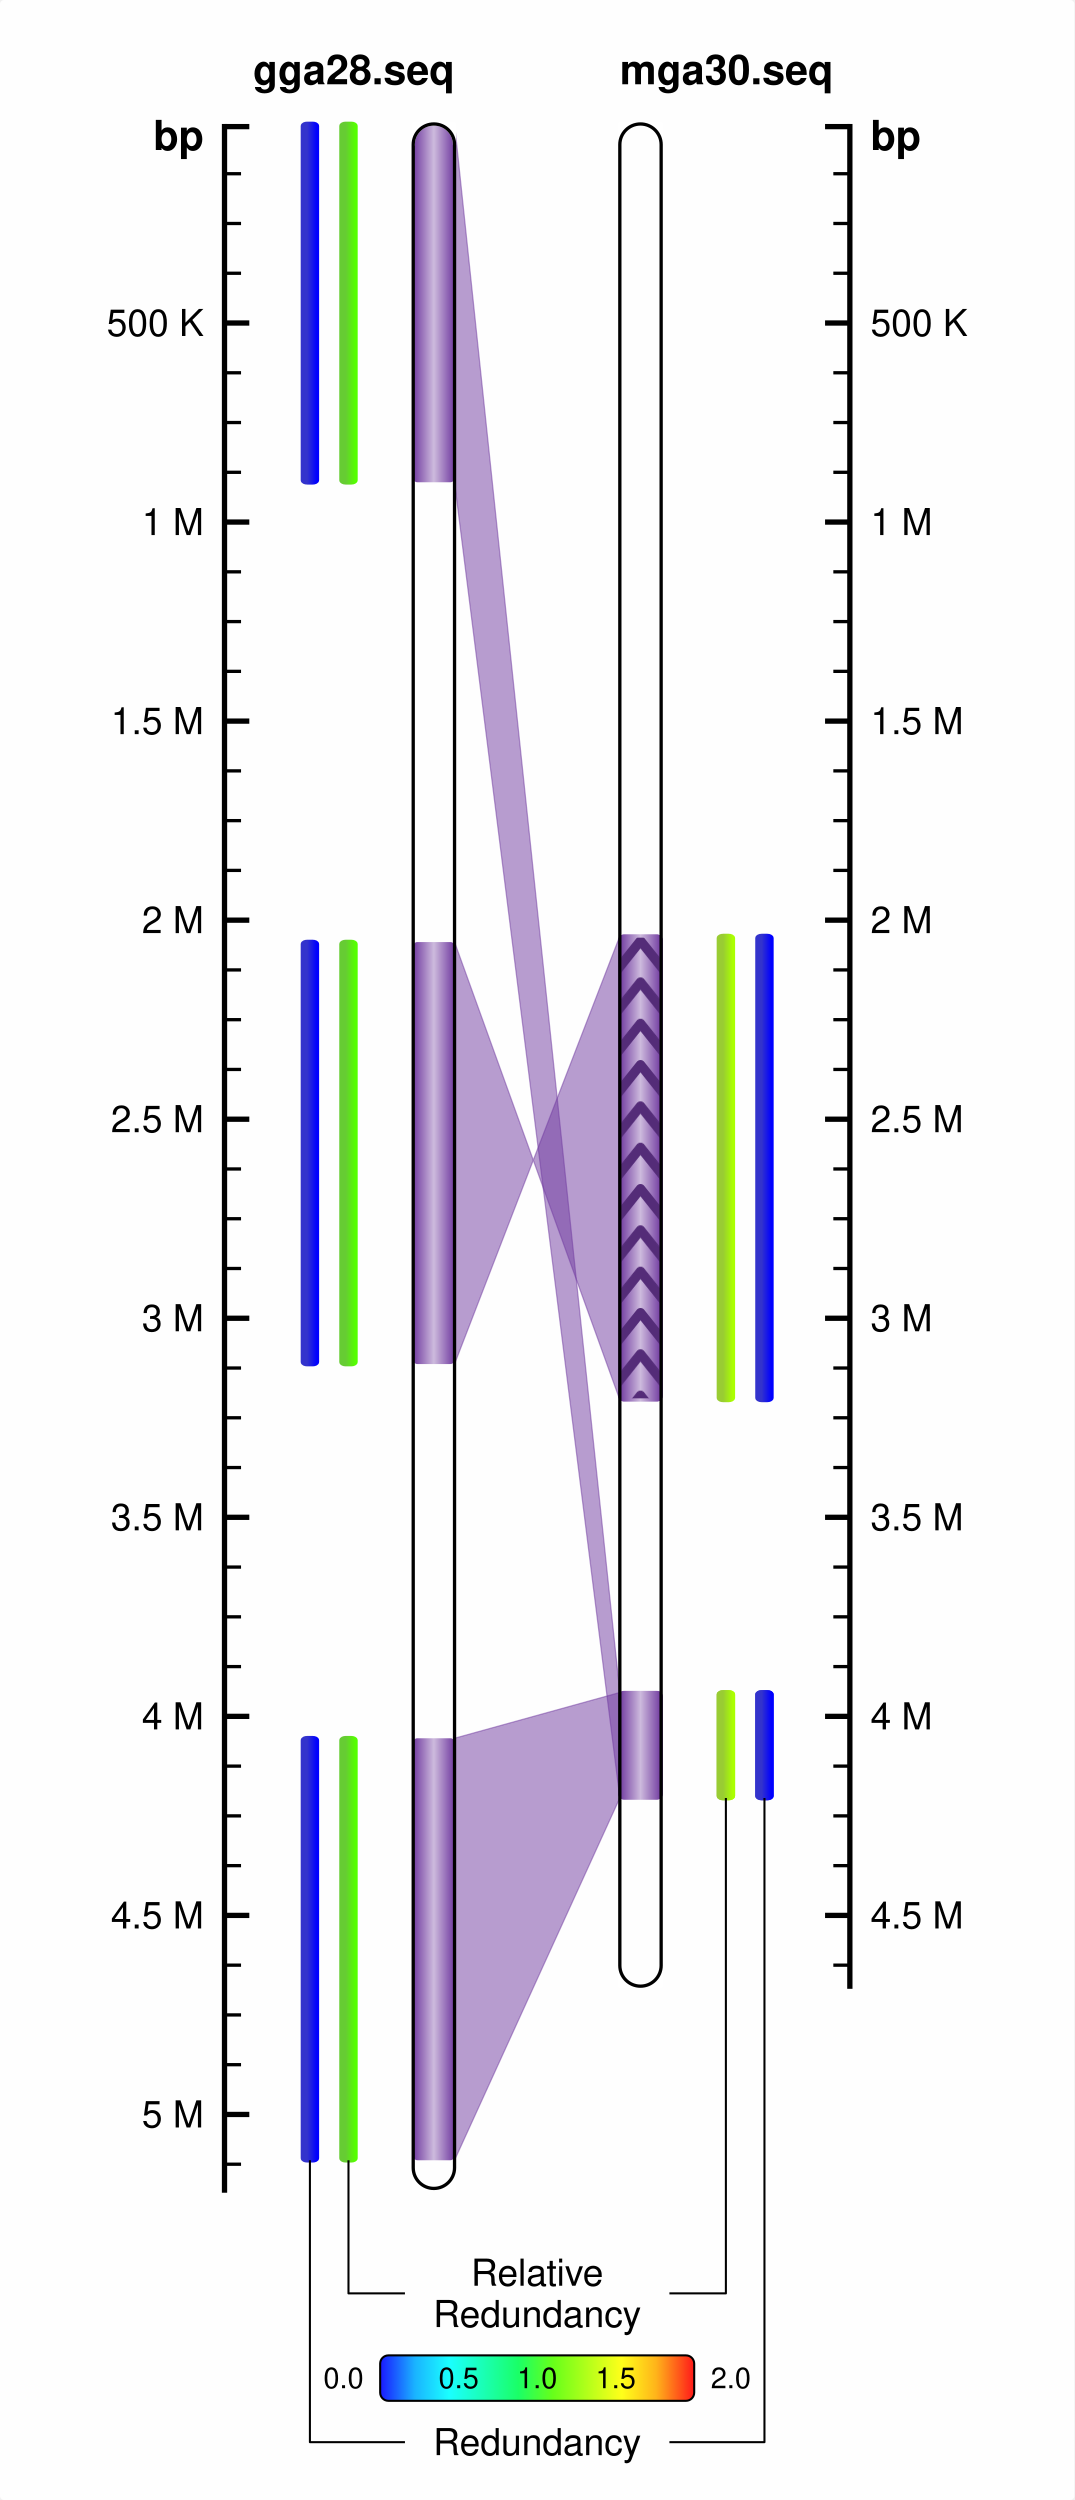
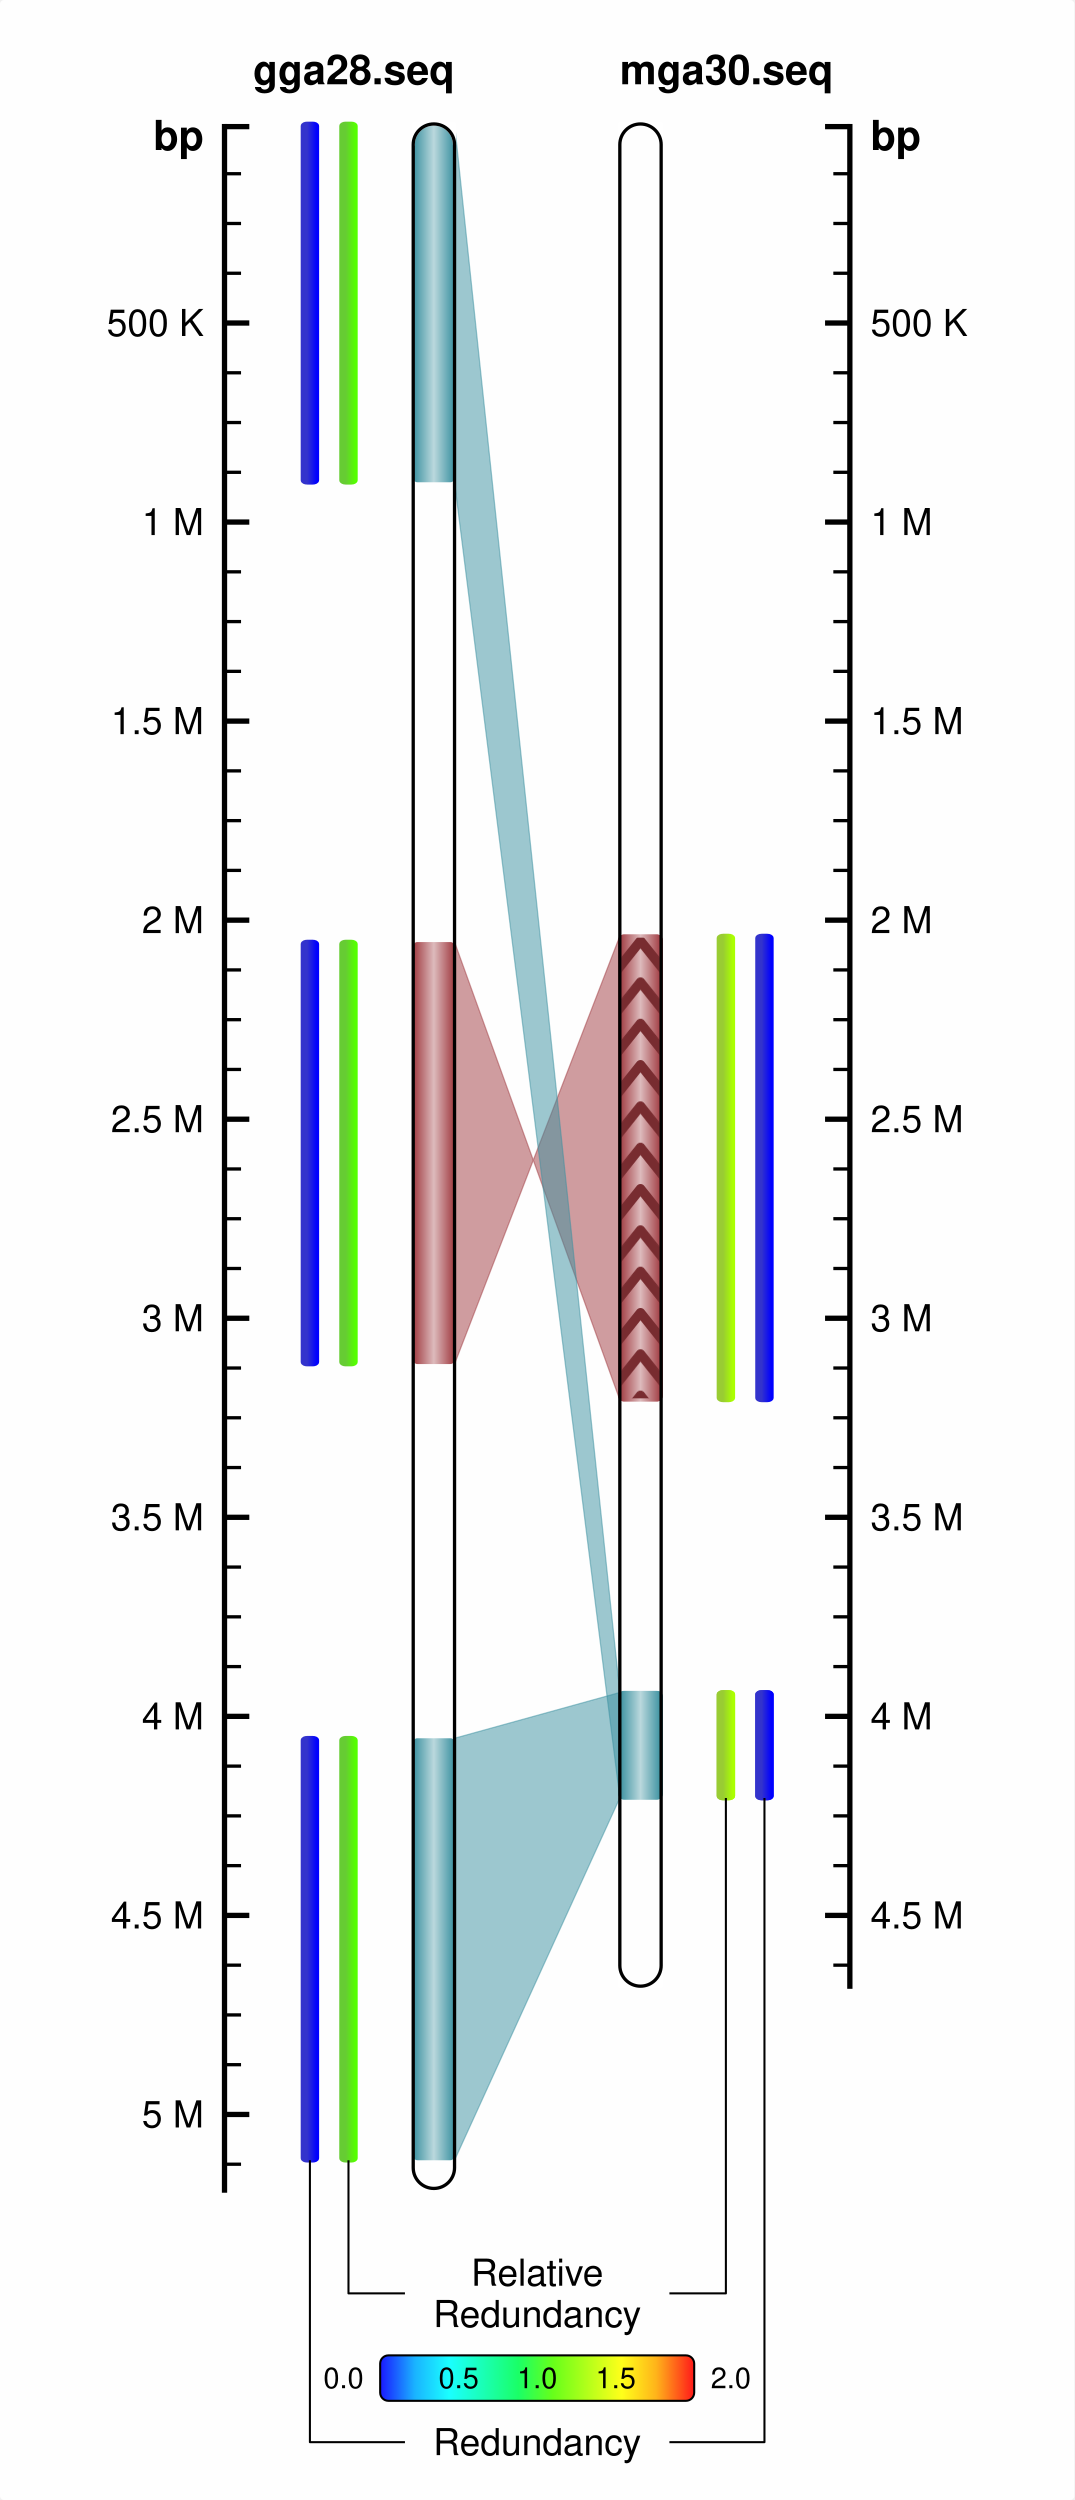
<svg xmlns="http://www.w3.org/2000/svg" viewBox="0 0 260 605.008">
  <rect x="0" y="0" width="260" height="605.008" rx="1" ry="1" fill="white" fill-opacity="0.9" stroke="white" stroke-width="0" stroke-opacity="1" />
  <line id="54.33332830.00000054.333328530.647888" x1="54.333" y1="30" x2="54.333" y2="530.648" stroke-width="1.28" stroke="black" />
  <text id="49.33332836.299999" x="49.333" y="36.3" dominant-baseline="" baseline-shift="" alignment-baseline="" font-size="10px" font-weight="bold" font-family="Helvetica,Arial" font-variant="normal" text-anchor="end" text-align="start" line-height="125%%">
bp</text>
  <line id="54.33332830.63999960.33332830.639999" x1="54.333" y1="30.64" x2="60.333" y2="30.64" stroke-width="1.28" stroke="black" />
  <line id="54.33332842.04262258.33332842.042622" x1="54.333" y1="42.043" x2="58.333" y2="42.043" stroke-width="0.8" stroke="black" />
  <line id="54.33332854.08524358.33332854.085243" x1="54.333" y1="54.085" x2="58.333" y2="54.085" stroke-width="0.8" stroke="black" />
  <line id="54.33332866.12786158.33332866.127861" x1="54.333" y1="66.128" x2="58.333" y2="66.128" stroke-width="0.8" stroke="black" />
  <line id="54.33332878.17048660.33332878.170486" x1="54.333" y1="78.171" x2="60.333" y2="78.171" stroke-width="1.28" stroke="black" />
  <text id="49.33332881.320488" x="49.333" y="81.32" dominant-baseline="" baseline-shift="" alignment-baseline="" font-size="9px" font-weight="normal" font-family="Helvetica,Arial" font-variant="normal" text-anchor="end" text-align="start" line-height="125%%">
500 K</text>
  <line id="54.33332890.21310458.33332890.213104" x1="54.333" y1="90.213" x2="58.333" y2="90.213" stroke-width="0.8" stroke="black" />
  <line id="54.333328102.25573058.333328102.255730" x1="54.333" y1="102.256" x2="58.333" y2="102.256" stroke-width="0.8" stroke="black" />
  <line id="54.333328114.29834758.333328114.298347" x1="54.333" y1="114.298" x2="58.333" y2="114.298" stroke-width="0.8" stroke="black" />
  <line id="54.333328126.34097360.333328126.340973" x1="54.333" y1="126.341" x2="60.333" y2="126.341" stroke-width="1.28" stroke="black" />
  <text id="49.333328129.490967" x="49.333" y="129.491" dominant-baseline="" baseline-shift="" alignment-baseline="" font-size="9px" font-weight="normal" font-family="Helvetica,Arial" font-variant="normal" text-anchor="end" text-align="start" line-height="125%%">
1 M</text>
  <line id="54.333328138.38359158.333328138.383591" x1="54.333" y1="138.384" x2="58.333" y2="138.384" stroke-width="0.8" stroke="black" />
  <line id="54.333328150.42620858.333328150.426208" x1="54.333" y1="150.426" x2="58.333" y2="150.426" stroke-width="0.8" stroke="black" />
  <line id="54.333328162.46882658.333328162.468826" x1="54.333" y1="162.469" x2="58.333" y2="162.469" stroke-width="0.8" stroke="black" />
  <line id="54.333328174.51145960.333328174.511459" x1="54.333" y1="174.511" x2="60.333" y2="174.511" stroke-width="1.28" stroke="black" />
  <text id="49.333328177.661453" x="49.333" y="177.661" dominant-baseline="" baseline-shift="" alignment-baseline="" font-size="9px" font-weight="normal" font-family="Helvetica,Arial" font-variant="normal" text-anchor="end" text-align="start" line-height="125%%">
1.5 M</text>
  <line id="54.333328186.55407758.333328186.554077" x1="54.333" y1="186.554" x2="58.333" y2="186.554" stroke-width="0.8" stroke="black" />
  <line id="54.333328198.59669558.333328198.596695" x1="54.333" y1="198.597" x2="58.333" y2="198.597" stroke-width="0.8" stroke="black" />
  <line id="54.333328210.63931358.333328210.639313" x1="54.333" y1="210.639" x2="58.333" y2="210.639" stroke-width="0.8" stroke="black" />
  <line id="54.333328222.68194660.333328222.681946" x1="54.333" y1="222.682" x2="60.333" y2="222.682" stroke-width="1.28" stroke="black" />
  <text id="49.333328225.831940" x="49.333" y="225.832" dominant-baseline="" baseline-shift="" alignment-baseline="" font-size="9px" font-weight="normal" font-family="Helvetica,Arial" font-variant="normal" text-anchor="end" text-align="start" line-height="125%%">
2 M</text>
  <line id="54.333328234.72456458.333328234.724564" x1="54.333" y1="234.725" x2="58.333" y2="234.725" stroke-width="0.8" stroke="black" />
  <line id="54.333328246.76718158.333328246.767181" x1="54.333" y1="246.767" x2="58.333" y2="246.767" stroke-width="0.8" stroke="black" />
  <line id="54.333328258.80981458.333328258.809814" x1="54.333" y1="258.81" x2="58.333" y2="258.81" stroke-width="0.8" stroke="black" />
  <line id="54.333328270.85241760.333328270.852417" x1="54.333" y1="270.852" x2="60.333" y2="270.852" stroke-width="1.28" stroke="black" />
  <text id="49.333328274.002411" x="49.333" y="274.002" dominant-baseline="" baseline-shift="" alignment-baseline="" font-size="9px" font-weight="normal" font-family="Helvetica,Arial" font-variant="normal" text-anchor="end" text-align="start" line-height="125%%">
2.5 M</text>
  <line id="54.333328282.89505058.333328282.895050" x1="54.333" y1="282.895" x2="58.333" y2="282.895" stroke-width="0.8" stroke="black" />
  <line id="54.333328294.93765358.333328294.937653" x1="54.333" y1="294.938" x2="58.333" y2="294.938" stroke-width="0.8" stroke="black" />
  <line id="54.333328306.98028658.333328306.980286" x1="54.333" y1="306.98" x2="58.333" y2="306.98" stroke-width="0.8" stroke="black" />
  <line id="54.333328319.02291960.333328319.022919" x1="54.333" y1="319.023" x2="60.333" y2="319.023" stroke-width="1.28" stroke="black" />
  <text id="49.333328322.172913" x="49.333" y="322.173" dominant-baseline="" baseline-shift="" alignment-baseline="" font-size="9px" font-weight="normal" font-family="Helvetica,Arial" font-variant="normal" text-anchor="end" text-align="start" line-height="125%%">
3 M</text>
  <line id="54.333328331.06552158.333328331.065521" x1="54.333" y1="331.066" x2="58.333" y2="331.066" stroke-width="0.8" stroke="black" />
  <line id="54.333328343.10815458.333328343.108154" x1="54.333" y1="343.108" x2="58.333" y2="343.108" stroke-width="0.8" stroke="black" />
  <line id="54.333328355.15078758.333328355.150787" x1="54.333" y1="355.151" x2="58.333" y2="355.151" stroke-width="0.8" stroke="black" />
  <line id="54.333328367.19339060.333328367.193390" x1="54.333" y1="367.193" x2="60.333" y2="367.193" stroke-width="1.28" stroke="black" />
  <text id="49.333328370.343384" x="49.333" y="370.343" dominant-baseline="" baseline-shift="" alignment-baseline="" font-size="9px" font-weight="normal" font-family="Helvetica,Arial" font-variant="normal" text-anchor="end" text-align="start" line-height="125%%">
3.5 M</text>
  <line id="54.333328379.23602358.333328379.236023" x1="54.333" y1="379.236" x2="58.333" y2="379.236" stroke-width="0.8" stroke="black" />
  <line id="54.333328391.27862558.333328391.278625" x1="54.333" y1="391.279" x2="58.333" y2="391.279" stroke-width="0.8" stroke="black" />
  <line id="54.333328403.32125958.333328403.321259" x1="54.333" y1="403.321" x2="58.333" y2="403.321" stroke-width="0.8" stroke="black" />
  <line id="54.333328415.36389260.333328415.363892" x1="54.333" y1="415.364" x2="60.333" y2="415.364" stroke-width="1.28" stroke="black" />
  <text id="49.333328418.513885" x="49.333" y="418.514" dominant-baseline="" baseline-shift="" alignment-baseline="" font-size="9px" font-weight="normal" font-family="Helvetica,Arial" font-variant="normal" text-anchor="end" text-align="start" line-height="125%%">
4 M</text>
  <line id="54.333328427.40649458.333328427.406494" x1="54.333" y1="427.406" x2="58.333" y2="427.406" stroke-width="0.8" stroke="black" />
  <line id="54.333328439.44912758.333328439.449127" x1="54.333" y1="439.449" x2="58.333" y2="439.449" stroke-width="0.8" stroke="black" />
  <line id="54.333328451.49173058.333328451.491730" x1="54.333" y1="451.492" x2="58.333" y2="451.492" stroke-width="0.8" stroke="black" />
  <line id="54.333328463.53436360.333328463.534363" x1="54.333" y1="463.534" x2="60.333" y2="463.534" stroke-width="1.28" stroke="black" />
  <text id="49.333328466.684357" x="49.333" y="466.684" dominant-baseline="" baseline-shift="" alignment-baseline="" font-size="9px" font-weight="normal" font-family="Helvetica,Arial" font-variant="normal" text-anchor="end" text-align="start" line-height="125%%">
4.5 M</text>
  <line id="54.333328475.57699658.333328475.576996" x1="54.333" y1="475.577" x2="58.333" y2="475.577" stroke-width="0.8" stroke="black" />
  <line id="54.333328487.61959858.333328487.619598" x1="54.333" y1="487.62" x2="58.333" y2="487.62" stroke-width="0.8" stroke="black" />
  <line id="54.333328499.66223158.333328499.662231" x1="54.333" y1="499.662" x2="58.333" y2="499.662" stroke-width="0.8" stroke="black" />
  <line id="54.333328511.70486560.333328511.704865" x1="54.333" y1="511.705" x2="60.333" y2="511.705" stroke-width="1.28" stroke="black" />
  <text id="49.333328514.854858" x="49.333" y="514.855" dominant-baseline="" baseline-shift="" alignment-baseline="" font-size="9px" font-weight="normal" font-family="Helvetica,Arial" font-variant="normal" text-anchor="end" text-align="start" line-height="125%%">
5 M</text>
  <line id="54.333328523.74749858.333328523.747498" x1="54.333" y1="523.747" x2="58.333" y2="523.747" stroke-width="0.8" stroke="black" />
  <line id="205.66667230.000000205.666672481.299835" x1="205.667" y1="30" x2="205.667" y2="481.3" stroke-width="1.28" stroke="black" />
  <text id="210.66667236.299999" x="210.667" y="36.3" dominant-baseline="" baseline-shift="" alignment-baseline="" font-size="10px" font-weight="bold" font-family="Helvetica,Arial" font-variant="normal" text-anchor="start" text-align="start" line-height="125%%">
bp</text>
  <line id="205.66667230.639999199.66667230.639999" x1="205.667" y1="30.64" x2="199.667" y2="30.64" stroke-width="1.28" stroke="black" />
  <line id="205.66667242.042622201.66667242.042622" x1="205.667" y1="42.043" x2="201.667" y2="42.043" stroke-width="0.8" stroke="black" />
  <line id="205.66667254.085243201.66667254.085243" x1="205.667" y1="54.085" x2="201.667" y2="54.085" stroke-width="0.8" stroke="black" />
  <line id="205.66667266.127861201.66667266.127861" x1="205.667" y1="66.128" x2="201.667" y2="66.128" stroke-width="0.8" stroke="black" />
  <line id="205.66667278.170486199.66667278.170486" x1="205.667" y1="78.171" x2="199.667" y2="78.171" stroke-width="1.28" stroke="black" />
  <text id="210.66667281.320488" x="210.667" y="81.32" dominant-baseline="" baseline-shift="" alignment-baseline="" font-size="9px" font-weight="normal" font-family="Helvetica,Arial" font-variant="normal" text-anchor="start" text-align="start" line-height="125%%">
500 K</text>
  <line id="205.66667290.213104201.66667290.213104" x1="205.667" y1="90.213" x2="201.667" y2="90.213" stroke-width="0.8" stroke="black" />
  <line id="205.666672102.255730201.666672102.255730" x1="205.667" y1="102.256" x2="201.667" y2="102.256" stroke-width="0.8" stroke="black" />
  <line id="205.666672114.298347201.666672114.298347" x1="205.667" y1="114.298" x2="201.667" y2="114.298" stroke-width="0.8" stroke="black" />
  <line id="205.666672126.340973199.666672126.340973" x1="205.667" y1="126.341" x2="199.667" y2="126.341" stroke-width="1.28" stroke="black" />
  <text id="210.666672129.490967" x="210.667" y="129.491" dominant-baseline="" baseline-shift="" alignment-baseline="" font-size="9px" font-weight="normal" font-family="Helvetica,Arial" font-variant="normal" text-anchor="start" text-align="start" line-height="125%%">
1 M</text>
  <line id="205.666672138.383591201.666672138.383591" x1="205.667" y1="138.384" x2="201.667" y2="138.384" stroke-width="0.8" stroke="black" />
  <line id="205.666672150.426208201.666672150.426208" x1="205.667" y1="150.426" x2="201.667" y2="150.426" stroke-width="0.8" stroke="black" />
  <line id="205.666672162.468826201.666672162.468826" x1="205.667" y1="162.469" x2="201.667" y2="162.469" stroke-width="0.8" stroke="black" />
  <line id="205.666672174.511459199.666672174.511459" x1="205.667" y1="174.511" x2="199.667" y2="174.511" stroke-width="1.28" stroke="black" />
  <text id="210.666672177.661453" x="210.667" y="177.661" dominant-baseline="" baseline-shift="" alignment-baseline="" font-size="9px" font-weight="normal" font-family="Helvetica,Arial" font-variant="normal" text-anchor="start" text-align="start" line-height="125%%">
1.5 M</text>
  <line id="205.666672186.554077201.666672186.554077" x1="205.667" y1="186.554" x2="201.667" y2="186.554" stroke-width="0.8" stroke="black" />
  <line id="205.666672198.596695201.666672198.596695" x1="205.667" y1="198.597" x2="201.667" y2="198.597" stroke-width="0.8" stroke="black" />
  <line id="205.666672210.639313201.666672210.639313" x1="205.667" y1="210.639" x2="201.667" y2="210.639" stroke-width="0.8" stroke="black" />
  <line id="205.666672222.681946199.666672222.681946" x1="205.667" y1="222.682" x2="199.667" y2="222.682" stroke-width="1.28" stroke="black" />
  <text id="210.666672225.831940" x="210.667" y="225.832" dominant-baseline="" baseline-shift="" alignment-baseline="" font-size="9px" font-weight="normal" font-family="Helvetica,Arial" font-variant="normal" text-anchor="start" text-align="start" line-height="125%%">
2 M</text>
  <line id="205.666672234.724564201.666672234.724564" x1="205.667" y1="234.725" x2="201.667" y2="234.725" stroke-width="0.8" stroke="black" />
  <line id="205.666672246.767181201.666672246.767181" x1="205.667" y1="246.767" x2="201.667" y2="246.767" stroke-width="0.8" stroke="black" />
  <line id="205.666672258.809814201.666672258.809814" x1="205.667" y1="258.81" x2="201.667" y2="258.81" stroke-width="0.8" stroke="black" />
  <line id="205.666672270.852417199.666672270.852417" x1="205.667" y1="270.852" x2="199.667" y2="270.852" stroke-width="1.28" stroke="black" />
  <text id="210.666672274.002411" x="210.667" y="274.002" dominant-baseline="" baseline-shift="" alignment-baseline="" font-size="9px" font-weight="normal" font-family="Helvetica,Arial" font-variant="normal" text-anchor="start" text-align="start" line-height="125%%">
2.5 M</text>
  <line id="205.666672282.895050201.666672282.895050" x1="205.667" y1="282.895" x2="201.667" y2="282.895" stroke-width="0.8" stroke="black" />
  <line id="205.666672294.937653201.666672294.937653" x1="205.667" y1="294.938" x2="201.667" y2="294.938" stroke-width="0.8" stroke="black" />
  <line id="205.666672306.980286201.666672306.980286" x1="205.667" y1="306.98" x2="201.667" y2="306.98" stroke-width="0.8" stroke="black" />
  <line id="205.666672319.022919199.666672319.022919" x1="205.667" y1="319.023" x2="199.667" y2="319.023" stroke-width="1.28" stroke="black" />
  <text id="210.666672322.172913" x="210.667" y="322.173" dominant-baseline="" baseline-shift="" alignment-baseline="" font-size="9px" font-weight="normal" font-family="Helvetica,Arial" font-variant="normal" text-anchor="start" text-align="start" line-height="125%%">
3 M</text>
  <line id="205.666672331.065521201.666672331.065521" x1="205.667" y1="331.066" x2="201.667" y2="331.066" stroke-width="0.8" stroke="black" />
  <line id="205.666672343.108154201.666672343.108154" x1="205.667" y1="343.108" x2="201.667" y2="343.108" stroke-width="0.8" stroke="black" />
  <line id="205.666672355.150787201.666672355.150787" x1="205.667" y1="355.151" x2="201.667" y2="355.151" stroke-width="0.8" stroke="black" />
  <line id="205.666672367.193390199.666672367.193390" x1="205.667" y1="367.193" x2="199.667" y2="367.193" stroke-width="1.28" stroke="black" />
  <text id="210.666672370.343384" x="210.667" y="370.343" dominant-baseline="" baseline-shift="" alignment-baseline="" font-size="9px" font-weight="normal" font-family="Helvetica,Arial" font-variant="normal" text-anchor="start" text-align="start" line-height="125%%">
3.5 M</text>
  <line id="205.666672379.236023201.666672379.236023" x1="205.667" y1="379.236" x2="201.667" y2="379.236" stroke-width="0.8" stroke="black" />
  <line id="205.666672391.278625201.666672391.278625" x1="205.667" y1="391.279" x2="201.667" y2="391.279" stroke-width="0.8" stroke="black" />
  <line id="205.666672403.321259201.666672403.321259" x1="205.667" y1="403.321" x2="201.667" y2="403.321" stroke-width="0.8" stroke="black" />
  <line id="205.666672415.363892199.666672415.363892" x1="205.667" y1="415.364" x2="199.667" y2="415.364" stroke-width="1.28" stroke="black" />
  <text id="210.666672418.513885" x="210.667" y="418.514" dominant-baseline="" baseline-shift="" alignment-baseline="" font-size="9px" font-weight="normal" font-family="Helvetica,Arial" font-variant="normal" text-anchor="start" text-align="start" line-height="125%%">
4 M</text>
  <line id="205.666672427.406494201.666672427.406494" x1="205.667" y1="427.406" x2="201.667" y2="427.406" stroke-width="0.8" stroke="black" />
  <line id="205.666672439.449127201.666672439.449127" x1="205.667" y1="439.449" x2="201.667" y2="439.449" stroke-width="0.8" stroke="black" />
  <line id="205.666672451.491730201.666672451.491730" x1="205.667" y1="451.492" x2="201.667" y2="451.492" stroke-width="0.8" stroke="black" />
  <line id="205.666672463.534363199.666672463.534363" x1="205.667" y1="463.534" x2="199.667" y2="463.534" stroke-width="1.28" stroke="black" />
  <text id="210.666672466.684357" x="210.667" y="466.684" dominant-baseline="" baseline-shift="" alignment-baseline="" font-size="9px" font-weight="normal" font-family="Helvetica,Arial" font-variant="normal" text-anchor="start" text-align="start" line-height="125%%">
4.5 M</text>
  <line id="205.666672475.576996201.666672475.576996" x1="205.667" y1="475.577" x2="201.667" y2="475.577" stroke-width="0.8" stroke="black" />
  <defs id="">
    <linearGradient id="grad100.000000420.662628" x1="0%" y1="0%" x2="100%" y2="0%">
-       <stop offset="0%" stop-color="#713BA0" stop-opacity="1" />
-       <stop offset="50%" stop-color="#CDBADD" stop-opacity="1" />
-       <stop offset="100%" stop-color="#713BA0" stop-opacity="1" />
+       <stop offset="0%" stop-color="#3B91A0" stop-opacity="1" />
+       <stop offset="50%" stop-color="#BAD8DD" stop-opacity="1" />
+       <stop offset="100%" stop-color="#3B91A0" stop-opacity="1" />
    </linearGradient>
  </defs>
  <rect x="100" y="420.663" width="10" height="102.121" rx="1" ry="1" fill="url(#grad100.000000420.662628)" fill-opacity="1" stroke-width="0.75" stroke-opacity="1" />
  <defs id="">
    <linearGradient id="grad100.000000420.662628NRC" x1="0%" y1="0%" x2="100%" y2="0%">
      <stop offset="30%" stop-color="#66CC33" stop-opacity="1" />
      <stop offset="100%" stop-color="#55ff00" stop-opacity="1" />
    </linearGradient>
  </defs>
  <rect x="82.667" y="420.663" width="3.333" height="102.121" rx="1" ry="0.5" fill="url(#grad100.000000420.662628NRC)" fill-opacity="1" stroke="url(#grad100.000000420.662628NRC)" stroke-width="1.125" stroke-opacity="1" />
  <defs id="">
    <linearGradient id="grad100.000000420.662628NRCRedun" x1="0%" y1="0%" x2="100%" y2="0%">
      <stop offset="30%" stop-color="#3333CC" stop-opacity="1" />
      <stop offset="100%" stop-color="#0000ff" stop-opacity="1" />
    </linearGradient>
  </defs>
  <rect x="73.333" y="420.663" width="3.333" height="102.121" rx="1" ry="0.5" fill="url(#grad100.000000420.662628NRCRedun)" fill-opacity="1" stroke="url(#grad100.000000420.662628NRCRedun)" stroke-width="1.125" stroke-opacity="1" />
  <defs id="">
    <linearGradient id="grad150.000000409.583435" x1="0%" y1="0%" x2="100%" y2="0%">
-       <stop offset="0%" stop-color="#713BA0" stop-opacity="1" />
-       <stop offset="50%" stop-color="#CDBADD" stop-opacity="1" />
-       <stop offset="100%" stop-color="#713BA0" stop-opacity="1" />
+       <stop offset="0%" stop-color="#3B91A0" stop-opacity="1" />
+       <stop offset="50%" stop-color="#BAD8DD" stop-opacity="1" />
+       <stop offset="100%" stop-color="#3B91A0" stop-opacity="1" />
    </linearGradient>
  </defs>
  <rect x="150" y="409.583" width="10" height="25.53" rx="1" ry="1" fill="url(#grad150.000000409.583435)" fill-opacity="1" stroke="url(#grad150.000000409.583435)" stroke-width="0.75" stroke-opacity="1" />
  <defs id="">
    <linearGradient id="grad150.000000409.583435NRC" x1="0%" y1="0%" x2="100%" y2="0%">
      <stop offset="30%" stop-color="#99CC33" stop-opacity="1" />
      <stop offset="100%" stop-color="#aaff00" stop-opacity="1" />
    </linearGradient>
  </defs>
  <rect x="174" y="409.583" width="3.333" height="25.53" rx="1" ry="0.5" fill="url(#grad150.000000409.583435NRC)" fill-opacity="1" stroke="url(#grad150.000000409.583435NRC)" stroke-width="1.125" stroke-opacity="1" />
  <defs id="">
    <linearGradient id="grad150.000000409.583435NRCRedun" x1="0%" y1="0%" x2="100%" y2="0%">
      <stop offset="30%" stop-color="#3333CC" stop-opacity="1" />
      <stop offset="100%" stop-color="#0000ff" stop-opacity="1" />
    </linearGradient>
  </defs>
  <rect x="183.333" y="409.583" width="3.333" height="25.53" rx="1" ry="0.5" fill="url(#grad150.000000409.583435NRCRedun)" fill-opacity="1" stroke="url(#grad150.000000409.583435NRCRedun)" stroke-width="1.125" stroke-opacity="1" />
-   <polygon points="110,420.663 110,522.784 150,435.114 150,409.583 " fill="#713BA0" stroke="#713BA0" stroke-width="0.3" stroke-opacity="0.5" fill-opacity="0.5" />
+   <polygon points="110,420.663 110,522.784 150,435.114 150,409.583 " fill="#3B91A0" stroke="#3B91A0" stroke-width="0.3" stroke-opacity="0.5" fill-opacity="0.5" />
  <defs id="">
    <linearGradient id="grad100.000000227.980698" x1="0%" y1="0%" x2="100%" y2="0%">
-       <stop offset="0%" stop-color="#713BA0" stop-opacity="1" />
-       <stop offset="50%" stop-color="#CDBADD" stop-opacity="1" />
-       <stop offset="100%" stop-color="#713BA0" stop-opacity="1" />
+       <stop offset="0%" stop-color="#A03B41" stop-opacity="1" />
+       <stop offset="50%" stop-color="#DDBABC" stop-opacity="1" />
+       <stop offset="100%" stop-color="#A03B41" stop-opacity="1" />
    </linearGradient>
  </defs>
  <rect x="100" y="227.981" width="10" height="102.121" rx="1" ry="1" fill="url(#grad100.000000227.980698)" fill-opacity="1" stroke-width="0.75" stroke-opacity="1" />
  <defs id="">
    <linearGradient id="grad100.000000227.980698NRC" x1="0%" y1="0%" x2="100%" y2="0%">
      <stop offset="30%" stop-color="#66CC33" stop-opacity="1" />
      <stop offset="100%" stop-color="#55ff00" stop-opacity="1" />
    </linearGradient>
  </defs>
  <rect x="82.667" y="227.981" width="3.333" height="102.121" rx="1" ry="0.5" fill="url(#grad100.000000227.980698NRC)" fill-opacity="1" stroke="url(#grad100.000000227.980698NRC)" stroke-width="1.125" stroke-opacity="1" />
  <defs id="">
    <linearGradient id="grad100.000000227.980698NRCRedun" x1="0%" y1="0%" x2="100%" y2="0%">
      <stop offset="30%" stop-color="#3333CC" stop-opacity="1" />
      <stop offset="100%" stop-color="#0000ff" stop-opacity="1" />
    </linearGradient>
  </defs>
  <rect x="73.333" y="227.981" width="3.333" height="102.121" rx="1" ry="0.5" fill="url(#grad100.000000227.980698NRCRedun)" fill-opacity="1" stroke="url(#grad100.000000227.980698NRCRedun)" stroke-width="1.125" stroke-opacity="1" />
  <defs id="">
    <linearGradient id="grad150.000000226.535583" x1="0%" y1="0%" x2="100%" y2="0%">
-       <stop offset="0%" stop-color="#713BA0" stop-opacity="1" />
-       <stop offset="50%" stop-color="#CDBADD" stop-opacity="1" />
-       <stop offset="100%" stop-color="#713BA0" stop-opacity="1" />
+       <stop offset="0%" stop-color="#A03B41" stop-opacity="1" />
+       <stop offset="50%" stop-color="#DDBABC" stop-opacity="1" />
+       <stop offset="100%" stop-color="#A03B41" stop-opacity="1" />
    </linearGradient>
  </defs>
  <rect x="150" y="226.536" width="10" height="112.237" rx="1" ry="1" fill="url(#grad150.000000226.535583)" fill-opacity="1" stroke="url(#grad150.000000226.535583)" stroke-width="0.75" stroke-opacity="1" />
  <defs id="">
    <pattern id="Wavy150.000000226.535583" x="150" y="226.536" width="10" height="10" patternUnits="userSpaceOnUse">
-       <path id="" d="m -1.15,8.85 l 6.15,-7.7 l 6.15,7.7 " fill="none" fill-opacity="0.9" stroke="#542C78" stroke-opacity="1" stroke-linejoin="round" stroke-width="2.3" />
+       <path id="" d="m -1.15,8.85 l 6.15,-7.7 l 6.15,7.7 " fill="none" fill-opacity="0.9" stroke="#782C30" stroke-opacity="1" stroke-linejoin="round" stroke-width="2.3" />
    </pattern>
  </defs>
  <rect x="150" y="226.536" width="10" height="112.237" rx="1" ry="1" fill="url(#Wavy150.000000226.535583)" fill-opacity="1" stroke="url(#grad150.000000226.535583)" stroke-width="0.75" stroke-opacity="1" />
  <defs id="">
    <linearGradient id="grad150.000000226.535583NRC" x1="0%" y1="0%" x2="100%" y2="0%">
      <stop offset="30%" stop-color="#99CC33" stop-opacity="1" />
      <stop offset="100%" stop-color="#aaff00" stop-opacity="1" />
    </linearGradient>
  </defs>
  <rect x="174" y="226.536" width="3.333" height="112.237" rx="1" ry="0.5" fill="url(#grad150.000000226.535583NRC)" fill-opacity="1" stroke="url(#grad150.000000226.535583NRC)" stroke-width="1.125" stroke-opacity="1" />
  <defs id="">
    <linearGradient id="grad150.000000226.535583NRCRedun" x1="0%" y1="0%" x2="100%" y2="0%">
      <stop offset="30%" stop-color="#3333CC" stop-opacity="1" />
      <stop offset="100%" stop-color="#0000ff" stop-opacity="1" />
    </linearGradient>
  </defs>
  <rect x="183.333" y="226.536" width="3.333" height="112.237" rx="1" ry="0.5" fill="url(#grad150.000000226.535583NRCRedun)" fill-opacity="1" stroke="url(#grad150.000000226.535583NRCRedun)" stroke-width="1.125" stroke-opacity="1" />
-   <polygon points="110,227.981 110,330.102 150,226.536 150,338.773 " fill="#713BA0" stroke="#713BA0" stroke-width="0.3" stroke-opacity="0.5" fill-opacity="0.5" />
+   <polygon points="110,227.981 110,330.102 150,226.536 150,338.773 " fill="#A03B41" stroke="#A03B41" stroke-width="0.3" stroke-opacity="0.5" fill-opacity="0.5" />
  <defs id="">
    <linearGradient id="grad100.00000030.000000" x1="0%" y1="0%" x2="100%" y2="0%">
-       <stop offset="0%" stop-color="#713BA0" stop-opacity="1" />
-       <stop offset="50%" stop-color="#CDBADD" stop-opacity="1" />
-       <stop offset="100%" stop-color="#713BA0" stop-opacity="1" />
+       <stop offset="0%" stop-color="#3B91A0" stop-opacity="1" />
+       <stop offset="50%" stop-color="#BAD8DD" stop-opacity="1" />
+       <stop offset="100%" stop-color="#3B91A0" stop-opacity="1" />
    </linearGradient>
  </defs>
  <rect x="100" y="30" width="10" height="86.707" rx="1" ry="1" fill="url(#grad100.00000030.000000)" fill-opacity="1" stroke-width="0.75" stroke-opacity="1" />
  <defs id="">
    <linearGradient id="grad100.00000030.000000NRC" x1="0%" y1="0%" x2="100%" y2="0%">
      <stop offset="30%" stop-color="#66CC33" stop-opacity="1" />
      <stop offset="100%" stop-color="#55ff00" stop-opacity="1" />
    </linearGradient>
  </defs>
  <rect x="82.667" y="30" width="3.333" height="86.707" rx="1" ry="0.5" fill="url(#grad100.00000030.000000NRC)" fill-opacity="1" stroke="url(#grad100.00000030.000000NRC)" stroke-width="1.125" stroke-opacity="1" />
  <defs id="">
    <linearGradient id="grad100.00000030.000000NRCRedun" x1="0%" y1="0%" x2="100%" y2="0%">
      <stop offset="30%" stop-color="#3333CC" stop-opacity="1" />
      <stop offset="100%" stop-color="#0000ff" stop-opacity="1" />
    </linearGradient>
  </defs>
  <rect x="73.333" y="30" width="3.333" height="86.707" rx="1" ry="0.5" fill="url(#grad100.00000030.000000NRCRedun)" fill-opacity="1" stroke="url(#grad100.00000030.000000NRCRedun)" stroke-width="1.125" stroke-opacity="1" />
  <defs id="">
    <linearGradient id="grad150.000000409.583435" x1="0%" y1="0%" x2="100%" y2="0%">
-       <stop offset="0%" stop-color="#713BA0" stop-opacity="1" />
-       <stop offset="50%" stop-color="#CDBADD" stop-opacity="1" />
-       <stop offset="100%" stop-color="#713BA0" stop-opacity="1" />
+       <stop offset="0%" stop-color="#3B91A0" stop-opacity="1" />
+       <stop offset="50%" stop-color="#BAD8DD" stop-opacity="1" />
+       <stop offset="100%" stop-color="#3B91A0" stop-opacity="1" />
    </linearGradient>
  </defs>
  <rect x="150" y="409.583" width="10" height="25.53" rx="1" ry="1" fill="url(#grad150.000000409.583435)" fill-opacity="1" stroke="url(#grad150.000000409.583435)" stroke-width="0.75" stroke-opacity="1" />
  <defs id="">
    <linearGradient id="grad150.000000409.583435NRC" x1="0%" y1="0%" x2="100%" y2="0%">
      <stop offset="30%" stop-color="#99CC33" stop-opacity="1" />
      <stop offset="100%" stop-color="#aaff00" stop-opacity="1" />
    </linearGradient>
  </defs>
  <rect x="174" y="409.583" width="3.333" height="25.53" rx="1" ry="0.5" fill="url(#grad150.000000409.583435NRC)" fill-opacity="1" stroke="url(#grad150.000000409.583435NRC)" stroke-width="1.125" stroke-opacity="1" />
  <defs id="">
    <linearGradient id="grad150.000000409.583435NRCRedun" x1="0%" y1="0%" x2="100%" y2="0%">
      <stop offset="30%" stop-color="#3333CC" stop-opacity="1" />
      <stop offset="100%" stop-color="#0000ff" stop-opacity="1" />
    </linearGradient>
  </defs>
  <rect x="183.333" y="409.583" width="3.333" height="25.53" rx="1" ry="0.5" fill="url(#grad150.000000409.583435NRCRedun)" fill-opacity="1" stroke="url(#grad150.000000409.583435NRCRedun)" stroke-width="1.125" stroke-opacity="1" />
-   <polygon points="110,30 110,116.707 150,435.114 150,409.583 " fill="#713BA0" stroke="#713BA0" stroke-width="0.3" stroke-opacity="0.5" fill-opacity="0.5" />
+   <polygon points="110,30 110,116.707 150,435.114 150,409.583 " fill="#3B91A0" stroke="#3B91A0" stroke-width="0.3" stroke-opacity="0.5" fill-opacity="0.5" />
  <path id="rhs100.00000030.000000" d="M 100,524.608 a 5,5 0 0,0 10,0 v 5 h -10 v -5 z " fill="white" fill-opacity="1" stroke="white" stroke-opacity="1" stroke-linejoin="round" stroke-width="0.8" />
  <path id="rhs100.00000030.000000" d="M 110,35 a 5,5 0 0,0 -10,0 v -5 h 10 v 5 z " fill="white" fill-opacity="1" stroke="white" stroke-opacity="1" stroke-linejoin="round" stroke-width="0.8" />
  <path id="100.00000030.000000" d="M 100,35 v 489.608 a 5,5 0 0,0 10,0 v -489.608 a 5,5 0 0,0 -10,0 z " fill="none" fill-opacity="0.9" stroke="black" stroke-opacity="1" stroke-linejoin="round" stroke-width="0.8" />
  <path id="rhs100.00000030.000000" d="M 150,475.66 a 5,5 0 0,0 10,0 v 5 h -10 v -5 z " fill="white" fill-opacity="1" stroke="white" stroke-opacity="1" stroke-linejoin="round" stroke-width="0.8" />
  <path id="rhs100.00000030.000000" d="M 160,35 a 5,5 0 0,0 -10,0 v -5 h 10 v 5 z " fill="white" fill-opacity="1" stroke="white" stroke-opacity="1" stroke-linejoin="round" stroke-width="0.8" />
  <path id="150.00000030.000000" d="M 150,35 v 440.66 a 5,5 0 0,0 10,0 v -440.66 a 5,5 0 0,0 -10,0 z " fill="none" fill-opacity="0.9" stroke="black" stroke-opacity="1" stroke-linejoin="round" stroke-width="0.8" />
  <text id="110.00000020.400000" x="110" y="20.4" dominant-baseline="" baseline-shift="" alignment-baseline="" font-size="10px" font-weight="bold" font-family="Helvetica,Arial" font-variant="normal" text-anchor="end" text-align="start" line-height="125%%">
gga28.seq</text>
  <text id="150.00000020.400000" x="150" y="20.4" dominant-baseline="" baseline-shift="" alignment-baseline="" font-size="10px" font-weight="bold" font-family="Helvetica,Arial" font-variant="normal" text-anchor="start" text-align="start" line-height="125%%">
mga30.seq</text>
  <defs id="">
    <linearGradient id="grad92.000000570.007874" x1="0%" y1="0%" x2="100%" y2="0%">
      <stop offset="0%" stop-color="#0000ff" stop-opacity="1" />
      <stop offset="11%" stop-color="#00aaff" stop-opacity="1" />
      <stop offset="22%" stop-color="#00ffff" stop-opacity="1" />
      <stop offset="33%" stop-color="#00ffaa" stop-opacity="1" />
      <stop offset="44%" stop-color="#00ff55" stop-opacity="1" />
      <stop offset="55%" stop-color="#55ff00" stop-opacity="1" />
      <stop offset="66%" stop-color="#aaff00" stop-opacity="1" />
      <stop offset="77%" stop-color="#ffff00" stop-opacity="1" />
      <stop offset="88%" stop-color="#ffaa00" stop-opacity="1" />
      <stop offset="100%" stop-color="#ff0000" stop-opacity="1" />
    </linearGradient>
  </defs>
  <rect x="92" y="570.008" width="76" height="11" rx="2" ry="2" fill="url(#grad92.000000570.007874)" fill-opacity="0.9" stroke="black" stroke-width="0.5" stroke-opacity="1" />
  <text id="130.000000553.157898" x="130" y="553.158" dominant-baseline="" baseline-shift="" alignment-baseline="" font-size="9px" font-family="Helvetica,Arial" font-variant="normal" text-anchor="middle" text-align="start" line-height="125%%">
Relative</text>
  <text id="130.000000563.157898" x="130" y="563.158" dominant-baseline="" baseline-shift="" alignment-baseline="" font-size="9px" font-family="Helvetica,Arial" font-variant="normal" text-anchor="middle" text-align="start" line-height="125%%">
Redundancy</text>
  <text id="130.000000594.157898" x="130" y="594.158" dominant-baseline="" baseline-shift="" alignment-baseline="" font-size="9px" font-family="Helvetica,Arial" font-variant="normal" text-anchor="middle" text-align="start" line-height="125%%">
Redundancy</text>
  <text id="88.000000575.507874" x="88" y="575.508" dy="2.45" dominant-baseline="" baseline-shift="" alignment-baseline="" font-size="7px" font-family="Helvetica,Arial" font-variant="normal" text-anchor="end" text-align="start" line-height="125%%">
0.0</text>
  <text id="172.000000575.507874" x="172" y="575.508" dy="2.45" dominant-baseline="" baseline-shift="" alignment-baseline="" font-size="7px" font-family="Helvetica,Arial" font-variant="normal" text-anchor="start" text-align="start" line-height="125%%">
2.0</text>
  <text id="111.000000575.507874" x="111" y="575.508" dy="2.45" dominant-baseline="" baseline-shift="" alignment-baseline="" font-size="7px" font-family="Helvetica,Arial" font-variant="normal" text-anchor="middle" text-align="start" line-height="125%%">
0.5</text>
  <text id="130.000000575.507874" x="130" y="575.508" dy="2.45" dominant-baseline="" baseline-shift="" alignment-baseline="" font-size="7px" font-family="Helvetica,Arial" font-variant="normal" text-anchor="middle" text-align="start" line-height="125%%">
1.0</text>
  <text id="149.000000575.507874" x="149" y="575.508" dy="2.45" dominant-baseline="" baseline-shift="" alignment-baseline="" font-size="7px" font-family="Helvetica,Arial" font-variant="normal" text-anchor="middle" text-align="start" line-height="125%%">
1.5</text>
  <path id="" d="M 84.333,522.784 V 555.008 H 98 " fill="none" fill-opacity="0.9" stroke="black" stroke-opacity="1" stroke-linejoin="round" stroke-width="0.5" />
  <path id="" d="M 175.667,435.114 V 555.008 H 162 " fill="none" fill-opacity="0.9" stroke="black" stroke-opacity="1" stroke-linejoin="round" stroke-width="0.5" />
  <path id="" d="M 75,522.784 V 591.008 H 98 " fill="none" fill-opacity="0.9" stroke="black" stroke-opacity="1" stroke-linejoin="round" stroke-width="0.5" />
  <path id="" d="M 185,435.114 V 591.008 H 162 " fill="none" fill-opacity="0.9" stroke="black" stroke-opacity="1" stroke-linejoin="round" stroke-width="0.5" />
</svg>
